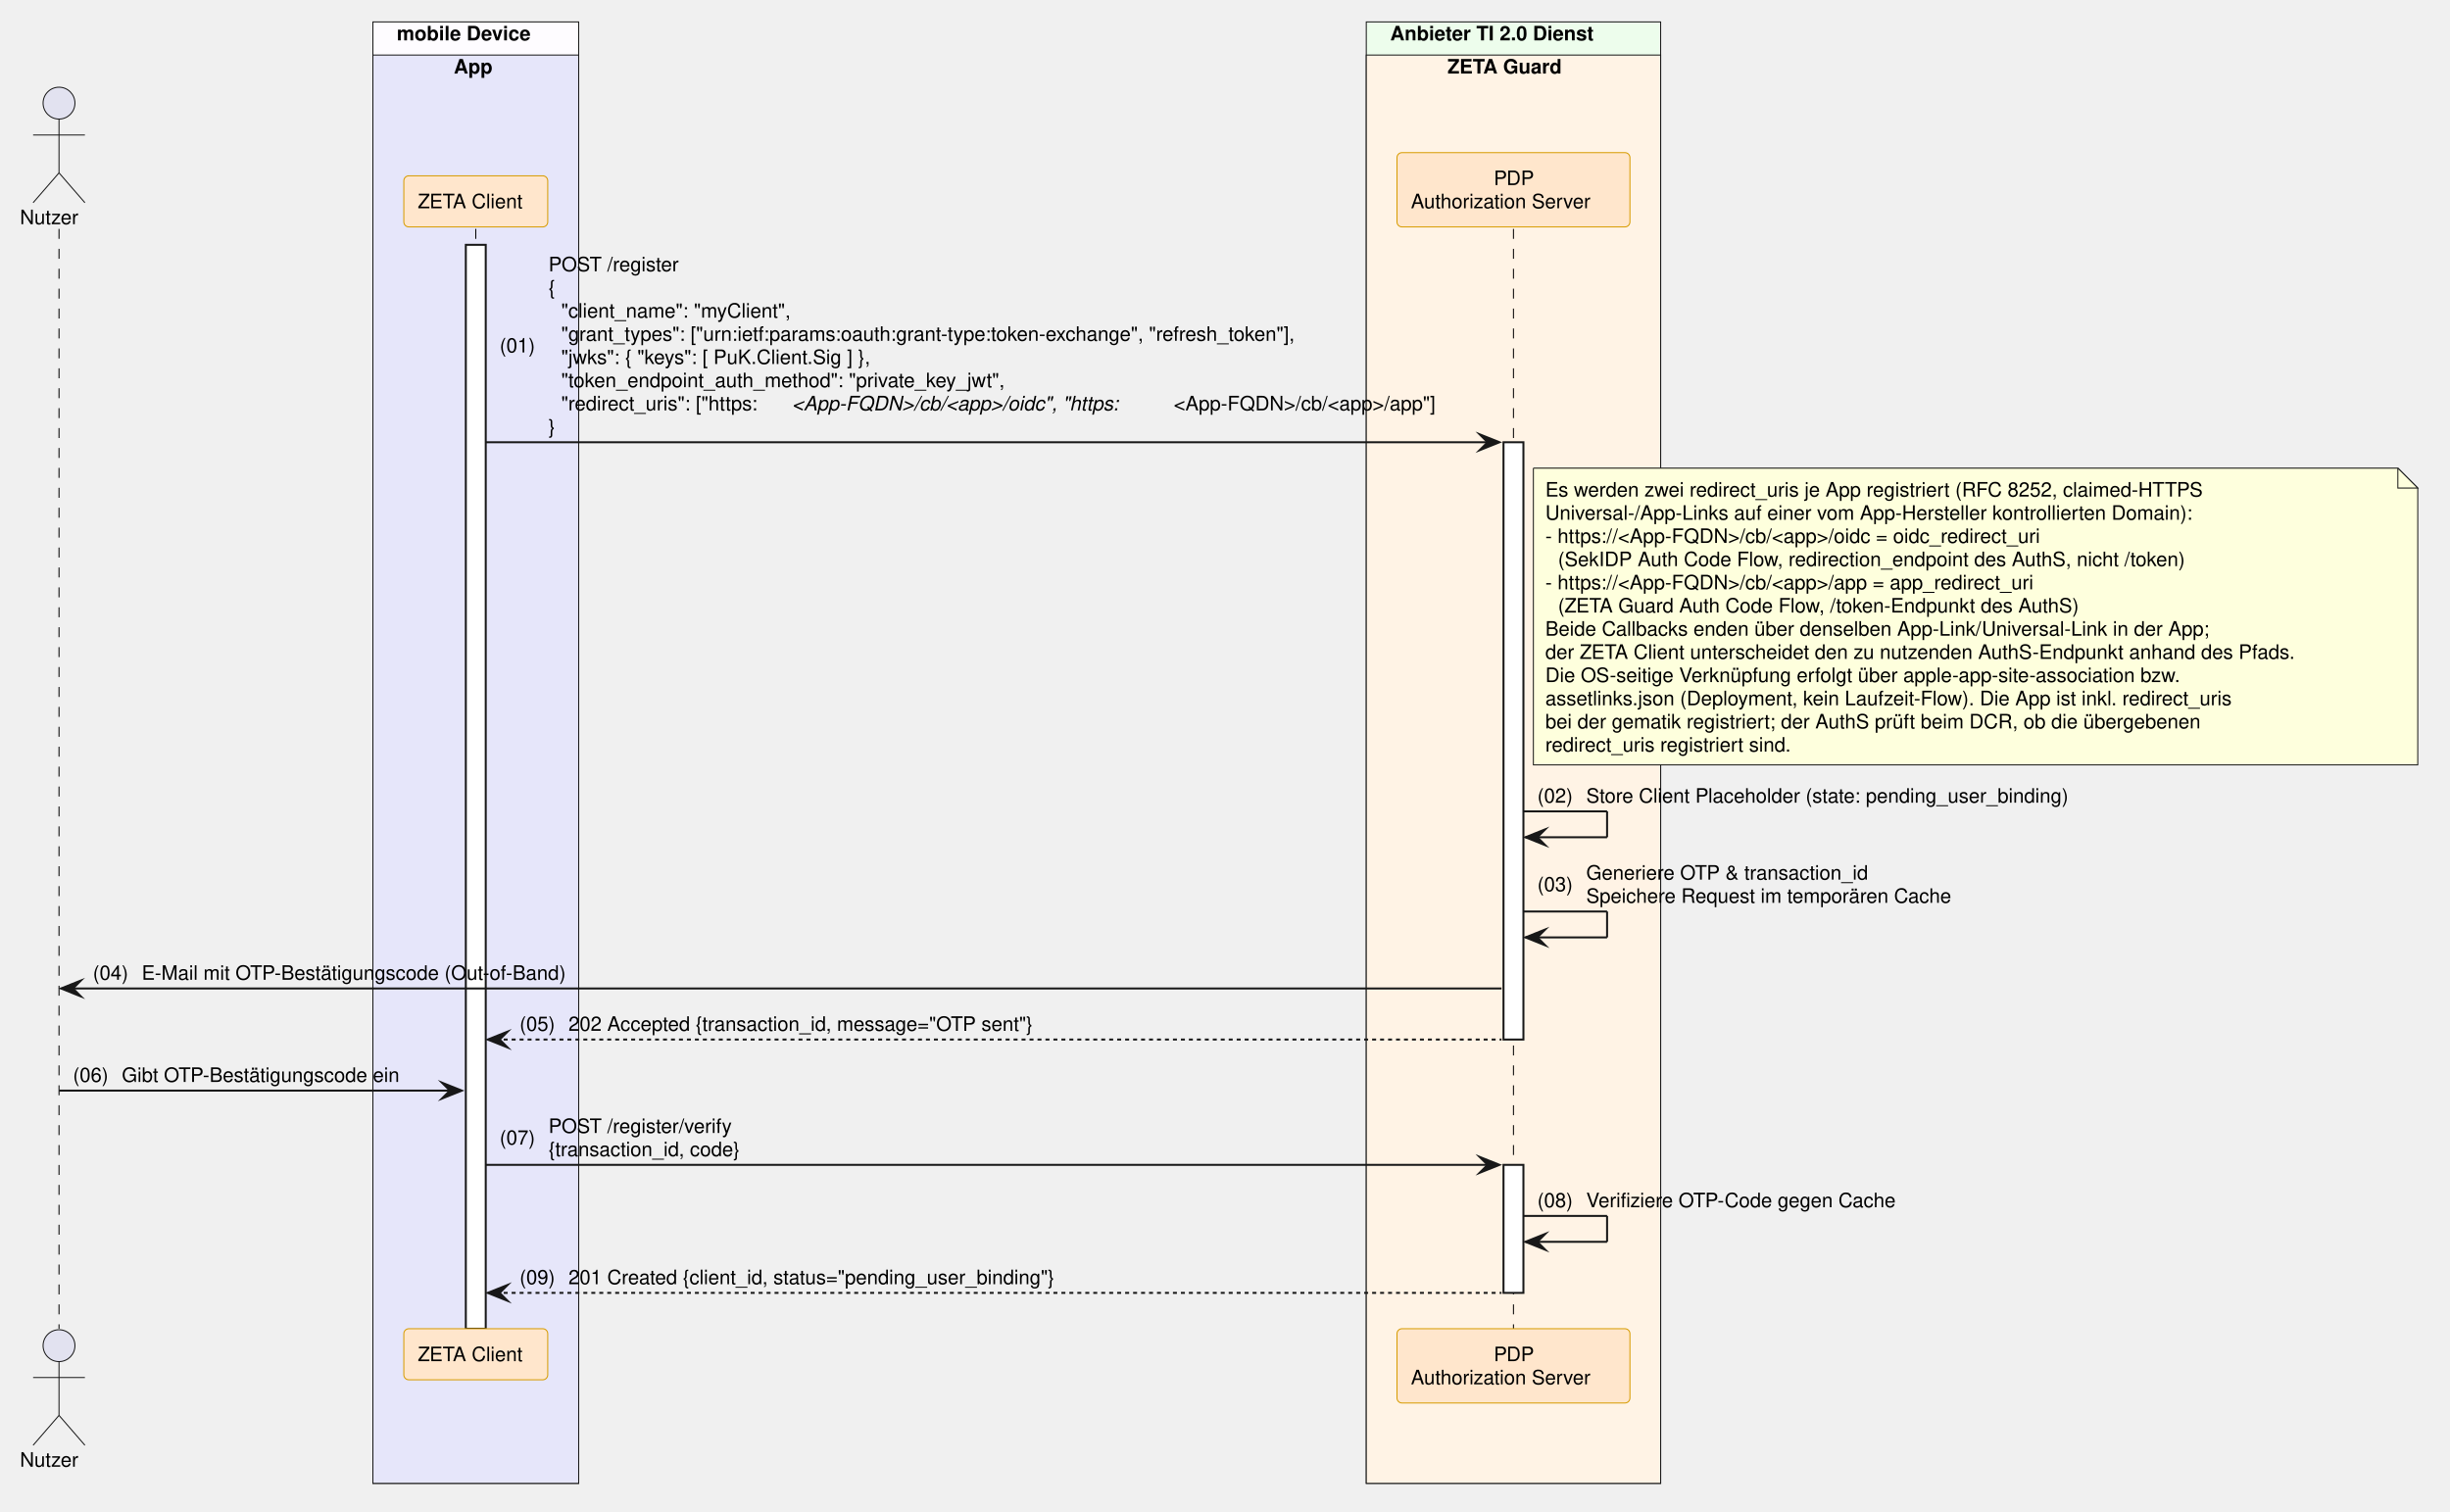
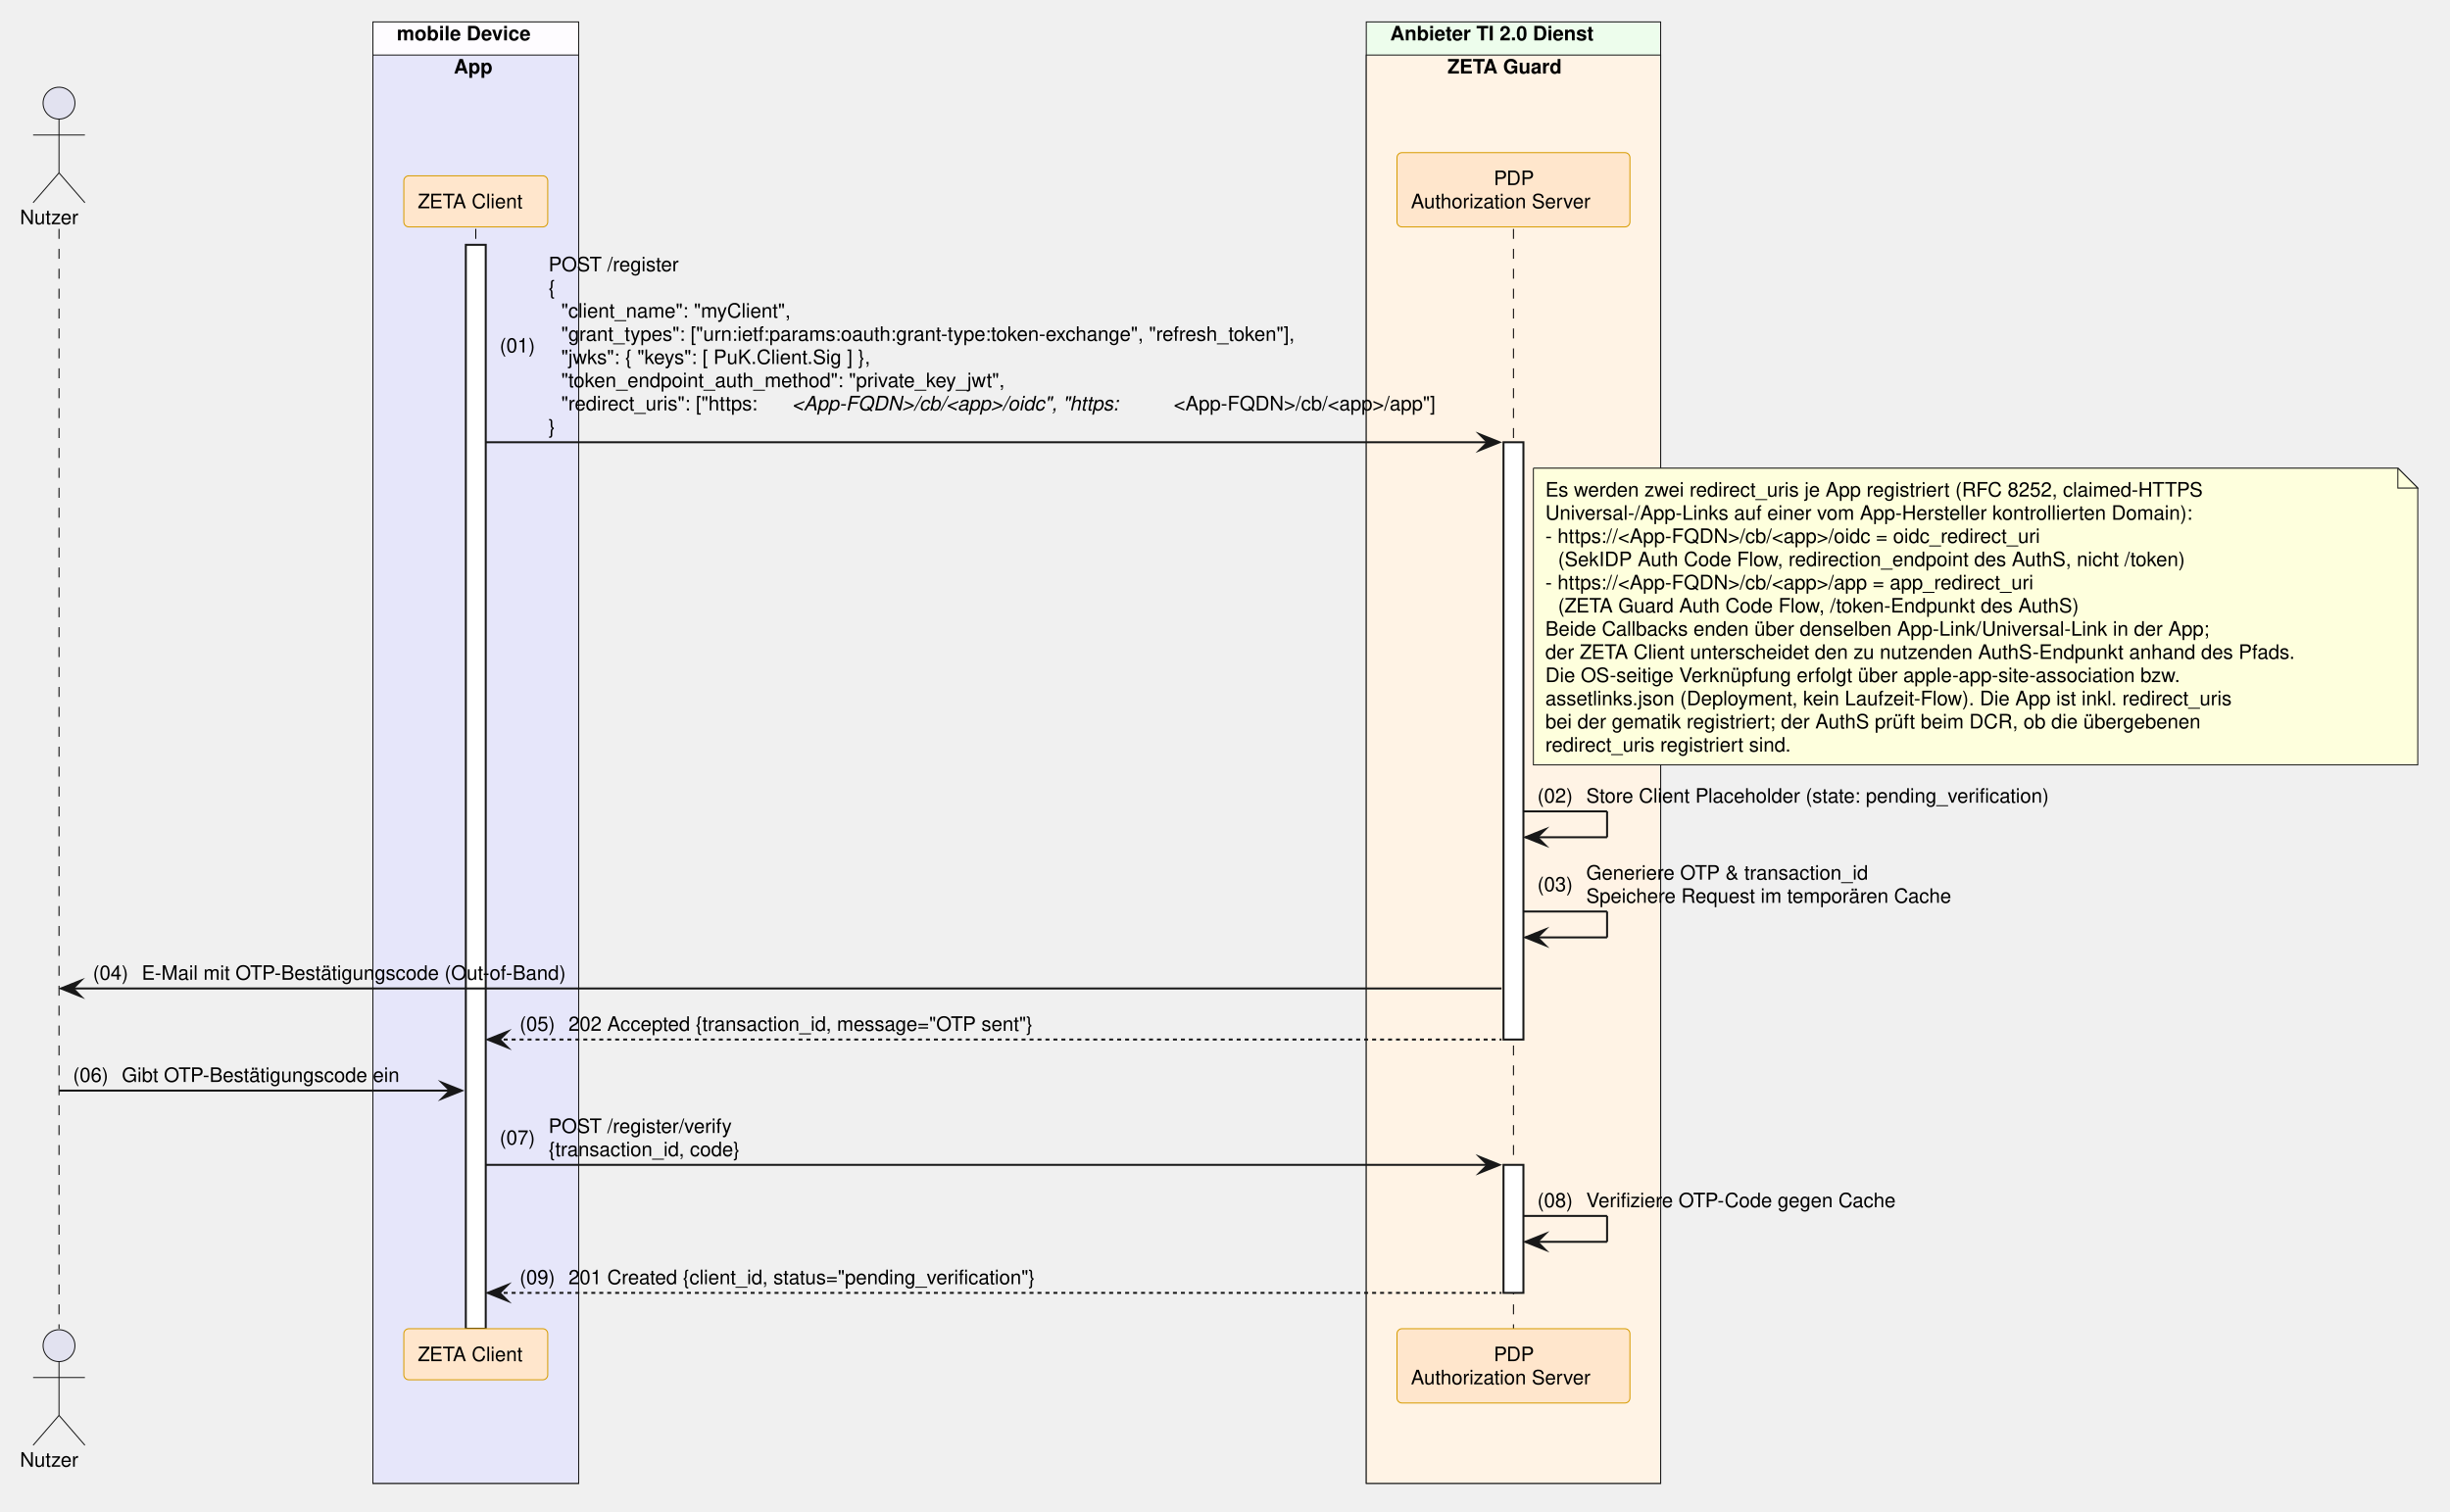
<svg xmlns="http://www.w3.org/2000/svg" contentStyleType="text/css" data-diagram-type="SEQUENCE" height="759px" preserveAspectRatio="none" style="width:1230px;height:759px;background:#FFFFFF;" version="1.1" viewBox="0 0 1230 759" width="1230px" zoomAndPan="magnify">
  <defs />
  <g>
    <rect fill="#FEFCFF" height="733.781" style="stroke:#181818;stroke-width:0.5;" width="103.307" x="187.208" y="11" />
    <text fill="#000000" font-family="Helvetica" font-size="10" font-weight="700" x="199.208" y="20.282">mobile Device</text>
    <rect fill="#E6E6FA" height="717.141" style="stroke:#181818;stroke-width:0.5;" width="103.307" x="187.208" y="27.641" />
    <text fill="#000000" font-family="Helvetica" font-size="10" font-weight="700" x="227.833" y="36.923">App</text>
    <rect fill="#EDFDEC" height="733.781" style="stroke:#181818;stroke-width:0.5;" width="147.784" x="685.928" y="11" />
    <text fill="#000000" font-family="Helvetica" font-size="10" font-weight="700" x="697.928" y="20.282">Anbieter TI 2.0 Dienst</text>
    <rect fill="#FFF3E5" height="717.141" style="stroke:#181818;stroke-width:0.5;" width="147.784" x="685.928" y="27.641" />
    <text fill="#000000" font-family="Helvetica" font-size="10" font-weight="700" x="726.676" y="36.923">ZETA Guard</text>
    <g>
      <rect fill="#000000" fill-opacity="0" height="552.219" width="8" x="26.126" y="114.922" />
      <line style="stroke:#000000;stroke-width:0.5;stroke-dasharray:5,5;" x1="29.626" x2="29.626" y1="114.922" y2="667.141" />
    </g>
    <g>
      <rect fill="#000000" fill-opacity="0" height="552.219" width="8" x="235.361" y="114.922" />
      <line style="stroke:#000000;stroke-width:0.5;stroke-dasharray:5,5;" x1="238.861" x2="238.861" y1="114.922" y2="667.141" />
    </g>
    <g>
      <rect fill="#FFFFFF" height="544.219" style="stroke:#181818;stroke-width:1;" width="10" x="233.861" y="122.922" />
    </g>
    <g>
      <rect fill="#000000" fill-opacity="0" height="552.219" width="8" x="756.32" y="114.922" />
      <line style="stroke:#000000;stroke-width:0.5;stroke-dasharray:5,5;" x1="759.82" x2="759.82" y1="114.922" y2="667.141" />
    </g>
    <g>
      <rect fill="#FFFFFF" height="299.891" style="stroke:#181818;stroke-width:1;" width="10" x="754.82" y="222.047" />
    </g>
    <g>
      <rect fill="#FFFFFF" height="64.281" style="stroke:#181818;stroke-width:1;" width="10" x="754.82" y="584.859" />
    </g>
    <text fill="#000000" font-family="Helvetica" font-size="10" x="10" y="112.564">Nutzer</text>
    <ellipse cx="29.626" cy="51.781" fill="#E2E2F0" rx="8" ry="8" style="stroke:#181818;stroke-width:0.5;" />
    <path d="M29.626,59.781 L29.626,86.781 M16.626,67.781 L42.626,67.781 M29.626,86.781 L16.626,101.781 M29.626,86.781 L42.626,101.781" fill="none" style="stroke:#181818;stroke-width:0.5;" />
    <rect fill="#FFE6CC" height="25.641" rx="2.5" ry="2.5" style="stroke:#D79B00;stroke-width:0.5;" width="72.247" x="202.738" y="88.281" />
    <text fill="#000000" font-family="Helvetica" font-size="10" x="209.738" y="104.564">ZETA Client</text>
    <rect fill="#FFE6CC" height="37.281" rx="2.5" ry="2.5" style="stroke:#D79B00;stroke-width:0.5;" width="116.949" x="701.346" y="76.641" />
    <text fill="#000000" font-family="Helvetica" font-size="10" x="749.94" y="92.923">PDP</text>
    <text fill="#000000" font-family="Helvetica" font-size="10" x="708.346" y="104.564">Authorization Server</text>
    <text fill="#000000" font-family="Helvetica" font-size="10" x="10" y="736.423">Nutzer</text>
    <ellipse cx="29.626" cy="675.641" fill="#E2E2F0" rx="8" ry="8" style="stroke:#181818;stroke-width:0.5;" />
    <path d="M29.626,683.641 L29.626,710.641 M16.626,691.641 L42.626,691.641 M29.626,710.641 L16.626,725.641 M29.626,710.641 L42.626,725.641" fill="none" style="stroke:#181818;stroke-width:0.5;" />
    <rect fill="#FFE6CC" height="25.641" rx="2.5" ry="2.5" style="stroke:#D79B00;stroke-width:0.5;" width="72.247" x="202.738" y="667.141" />
    <text fill="#000000" font-family="Helvetica" font-size="10" x="209.738" y="683.423">ZETA Client</text>
    <rect fill="#FFE6CC" height="37.281" rx="2.5" ry="2.5" style="stroke:#D79B00;stroke-width:0.5;" width="116.949" x="701.346" y="667.141" />
    <text fill="#000000" font-family="Helvetica" font-size="10" x="749.94" y="683.423">PDP</text>
    <text fill="#000000" font-family="Helvetica" font-size="10" x="708.346" y="695.063">Authorization Server</text>
    <polygon fill="#181818" points="742.82,218.047,752.82,222.047,742.82,226.047,746.82,222.047" style="stroke:#181818;stroke-width:1;stroke-linejoin:miter;stroke-miterlimit:10;" />
    <line style="stroke:#181818;stroke-width:1;" x1="243.861" x2="748.82" y1="222.047" y2="222.047" />
    <text fill="#000000" font-family="Helvetica" font-size="10" x="250.861" y="176.946">(01)</text>
    <text fill="#000000" font-family="Helvetica" font-size="10" x="275.389" y="136.204">POST /register</text>
    <text fill="#000000" font-family="Helvetica" font-size="10" x="275.389" y="147.845">{</text>
    <text fill="#000000" font-family="Helvetica" font-size="10" x="281.746" y="159.485">"client_name": "myClient",</text>
    <text fill="#000000" font-family="Helvetica" font-size="10" x="281.746" y="171.126">"grant_types": ["urn:ietf:params:oauth:grant-type:token-exchange", "refresh_token"],</text>
    <text fill="#000000" font-family="Helvetica" font-size="10" x="281.746" y="182.767">"jwks": { "keys": [ PuK.Client.Sig ] },</text>
    <text fill="#000000" font-family="Helvetica" font-size="10" x="281.746" y="194.407">"token_endpoint_auth_method": "private_key_jwt",</text>
    <text fill="#000000" font-family="Helvetica" font-size="10" x="281.746" y="206.048">"redirect_uris": ["https:</text>
    <text fill="#000000" font-family="Helvetica" font-size="10" font-style="italic" x="397.61" y="206.048">&lt;App-FQDN&gt;/cb/&lt;app&gt;/oidc", "https:</text>
    <text fill="#000000" font-family="Helvetica" font-size="10" x="589.256" y="206.048">&lt;App-FQDN&gt;/cb/&lt;app&gt;/app"]</text>
    <text fill="#000000" font-family="Helvetica" font-size="10" x="275.389" y="217.689">}</text>
    <path d="M769.82,235.047 L769.82,384.047 L1213.82,384.047 L1213.82,245.047 L1203.82,235.047 L769.82,235.047" fill="#FEFFDD" style="stroke:#181818;stroke-width:0.5;" />
    <path d="M1203.82,235.047 L1203.82,245.047 L1213.82,245.047 L1203.82,235.047" fill="#FEFFDD" style="stroke:#181818;stroke-width:0.5;" />
    <text fill="#000000" font-family="Helvetica" font-size="10" x="775.82" y="249.329">Es werden zwei redirect_uris je App registriert (RFC 8252, claimed-HTTPS</text>
    <text fill="#000000" font-family="Helvetica" font-size="10" x="775.82" y="260.97">Universal-/App-Links auf einer vom App-Hersteller kontrollierten Domain):</text>
    <text fill="#000000" font-family="Helvetica" font-size="10" x="775.82" y="272.61">- https://&lt;App-FQDN&gt;/cb/&lt;app&gt;/oidc = oidc_redirect_uri</text>
    <text fill="#000000" font-family="Helvetica" font-size="10" x="782.178" y="284.251">(SekIDP Auth Code Flow, redirection_endpoint des AuthS, nicht /token)</text>
    <text fill="#000000" font-family="Helvetica" font-size="10" x="775.82" y="295.892">- https://&lt;App-FQDN&gt;/cb/&lt;app&gt;/app = app_redirect_uri</text>
    <text fill="#000000" font-family="Helvetica" font-size="10" x="782.178" y="307.532">(ZETA Guard Auth Code Flow, /token-Endpunkt des AuthS)</text>
    <text fill="#000000" font-family="Helvetica" font-size="10" x="775.82" y="319.173">Beide Callbacks enden über denselben App-Link/Universal-Link in der App;</text>
    <text fill="#000000" font-family="Helvetica" font-size="10" x="775.82" y="330.813">der ZETA Client unterscheidet den zu nutzenden AuthS-Endpunkt anhand des Pfads.</text>
    <text fill="#000000" font-family="Helvetica" font-size="10" x="775.82" y="342.454">Die OS-seitige Verknüpfung erfolgt über apple-app-site-association bzw.</text>
    <text fill="#000000" font-family="Helvetica" font-size="10" x="775.82" y="354.095">assetlinks.json (Deployment, kein Laufzeit-Flow). Die App ist inkl. redirect_uris</text>
    <text fill="#000000" font-family="Helvetica" font-size="10" x="775.82" y="365.735">bei der gematik registriert; der AuthS prüft beim DCR, ob die übergebenen</text>
    <text fill="#000000" font-family="Helvetica" font-size="10" x="775.82" y="377.376">redirect_uris registriert sind.</text>
    <line style="stroke:#181818;stroke-width:1;" x1="764.82" x2="806.82" y1="407.375" y2="407.375" />
    <line style="stroke:#181818;stroke-width:1;" x1="806.82" x2="806.82" y1="407.375" y2="420.375" />
    <line style="stroke:#181818;stroke-width:1;" x1="765.82" x2="806.82" y1="420.375" y2="420.375" />
    <polygon fill="#181818" points="775.82,416.375,765.82,420.375,775.82,424.375,771.82,420.375" style="stroke:#181818;stroke-width:1;stroke-linejoin:miter;stroke-miterlimit:10;" />
    <text fill="#000000" font-family="Helvetica" font-size="10" x="771.82" y="403.017">(02)</text>
-     <text fill="#000000" font-family="Helvetica" font-size="10" x="796.348" y="403.017">Store Client Placeholder (state: pending_user_binding)</text>
+     <text fill="#000000" font-family="Helvetica" font-size="10" x="796.348" y="403.017">Store Client Placeholder (state: pending_verification)</text>
    <line style="stroke:#181818;stroke-width:1;" x1="764.82" x2="806.82" y1="457.656" y2="457.656" />
    <line style="stroke:#181818;stroke-width:1;" x1="806.82" x2="806.82" y1="457.656" y2="470.656" />
    <line style="stroke:#181818;stroke-width:1;" x1="765.82" x2="806.82" y1="470.656" y2="470.656" />
    <polygon fill="#181818" points="775.82,466.656,765.82,470.656,775.82,474.656,771.82,470.656" style="stroke:#181818;stroke-width:1;stroke-linejoin:miter;stroke-miterlimit:10;" />
    <text fill="#000000" font-family="Helvetica" font-size="10" x="771.82" y="447.478">(03)</text>
    <text fill="#000000" font-family="Helvetica" font-size="10" x="796.348" y="441.657">Generiere OTP &amp; transaction_id</text>
    <text fill="#000000" font-family="Helvetica" font-size="10" x="796.348" y="453.298">Speichere Request im temporären Cache</text>
    <polygon fill="#181818" points="40.626,492.297,30.626,496.297,40.626,500.297,36.626,496.297" style="stroke:#181818;stroke-width:1;stroke-linejoin:miter;stroke-miterlimit:10;" />
    <line style="stroke:#181818;stroke-width:1;" x1="34.626" x2="753.82" y1="496.297" y2="496.297" />
    <text fill="#000000" font-family="Helvetica" font-size="10" x="46.626" y="491.938">(04)</text>
    <text fill="#000000" font-family="Helvetica" font-size="10" x="71.153" y="491.938">E-Mail mit OTP-Bestätigungscode (Out-of-Band)</text>
    <polygon fill="#181818" points="254.861,517.938,244.861,521.938,254.861,525.938,250.861,521.938" style="stroke:#181818;stroke-width:1;stroke-linejoin:miter;stroke-miterlimit:10;" />
    <line style="stroke:#181818;stroke-width:1;stroke-dasharray:2,2;" x1="248.861" x2="753.82" y1="521.938" y2="521.938" />
    <text fill="#000000" font-family="Helvetica" font-size="10" x="260.861" y="517.579">(05)</text>
    <text fill="#000000" font-family="Helvetica" font-size="10" x="285.389" y="517.579">202 Accepted {transaction_id, message="OTP sent"}</text>
    <polygon fill="#181818" points="221.861,543.578,231.861,547.578,221.861,551.578,225.861,547.578" style="stroke:#181818;stroke-width:1;stroke-linejoin:miter;stroke-miterlimit:10;" />
    <line style="stroke:#181818;stroke-width:1;" x1="29.626" x2="227.861" y1="547.578" y2="547.578" />
    <text fill="#000000" font-family="Helvetica" font-size="10" x="36.626" y="543.22">(06)</text>
    <text fill="#000000" font-family="Helvetica" font-size="10" x="61.153" y="543.22">Gibt OTP-Bestätigungscode ein</text>
    <polygon fill="#181818" points="742.82,580.859,752.82,584.859,742.82,588.859,746.82,584.859" style="stroke:#181818;stroke-width:1;stroke-linejoin:miter;stroke-miterlimit:10;" />
    <line style="stroke:#181818;stroke-width:1;" x1="243.861" x2="748.82" y1="584.859" y2="584.859" />
    <text fill="#000000" font-family="Helvetica" font-size="10" x="250.861" y="574.681">(07)</text>
    <text fill="#000000" font-family="Helvetica" font-size="10" x="275.389" y="568.86">POST /register/verify</text>
    <text fill="#000000" font-family="Helvetica" font-size="10" x="275.389" y="580.501">{transaction_id, code}</text>
    <line style="stroke:#181818;stroke-width:1;" x1="764.82" x2="806.82" y1="610.5" y2="610.5" />
    <line style="stroke:#181818;stroke-width:1;" x1="806.82" x2="806.82" y1="610.5" y2="623.5" />
    <line style="stroke:#181818;stroke-width:1;" x1="765.82" x2="806.82" y1="623.5" y2="623.5" />
    <polygon fill="#181818" points="775.82,619.5,765.82,623.5,775.82,627.5,771.82,623.5" style="stroke:#181818;stroke-width:1;stroke-linejoin:miter;stroke-miterlimit:10;" />
    <text fill="#000000" font-family="Helvetica" font-size="10" x="771.82" y="606.142">(08)</text>
    <text fill="#000000" font-family="Helvetica" font-size="10" x="796.348" y="606.142">Verifiziere OTP-Code gegen Cache</text>
    <polygon fill="#181818" points="254.861,645.141,244.861,649.141,254.861,653.141,250.861,649.141" style="stroke:#181818;stroke-width:1;stroke-linejoin:miter;stroke-miterlimit:10;" />
    <line style="stroke:#181818;stroke-width:1;stroke-dasharray:2,2;" x1="248.861" x2="753.82" y1="649.141" y2="649.141" />
    <text fill="#000000" font-family="Helvetica" font-size="10" x="260.861" y="644.782">(09)</text>
-     <text fill="#000000" font-family="Helvetica" font-size="10" x="285.389" y="644.782">201 Created {client_id, status="pending_user_binding"}</text>
+     <text fill="#000000" font-family="Helvetica" font-size="10" x="285.389" y="644.782">201 Created {client_id, status="pending_verification"}</text>
  </g>
</svg>
